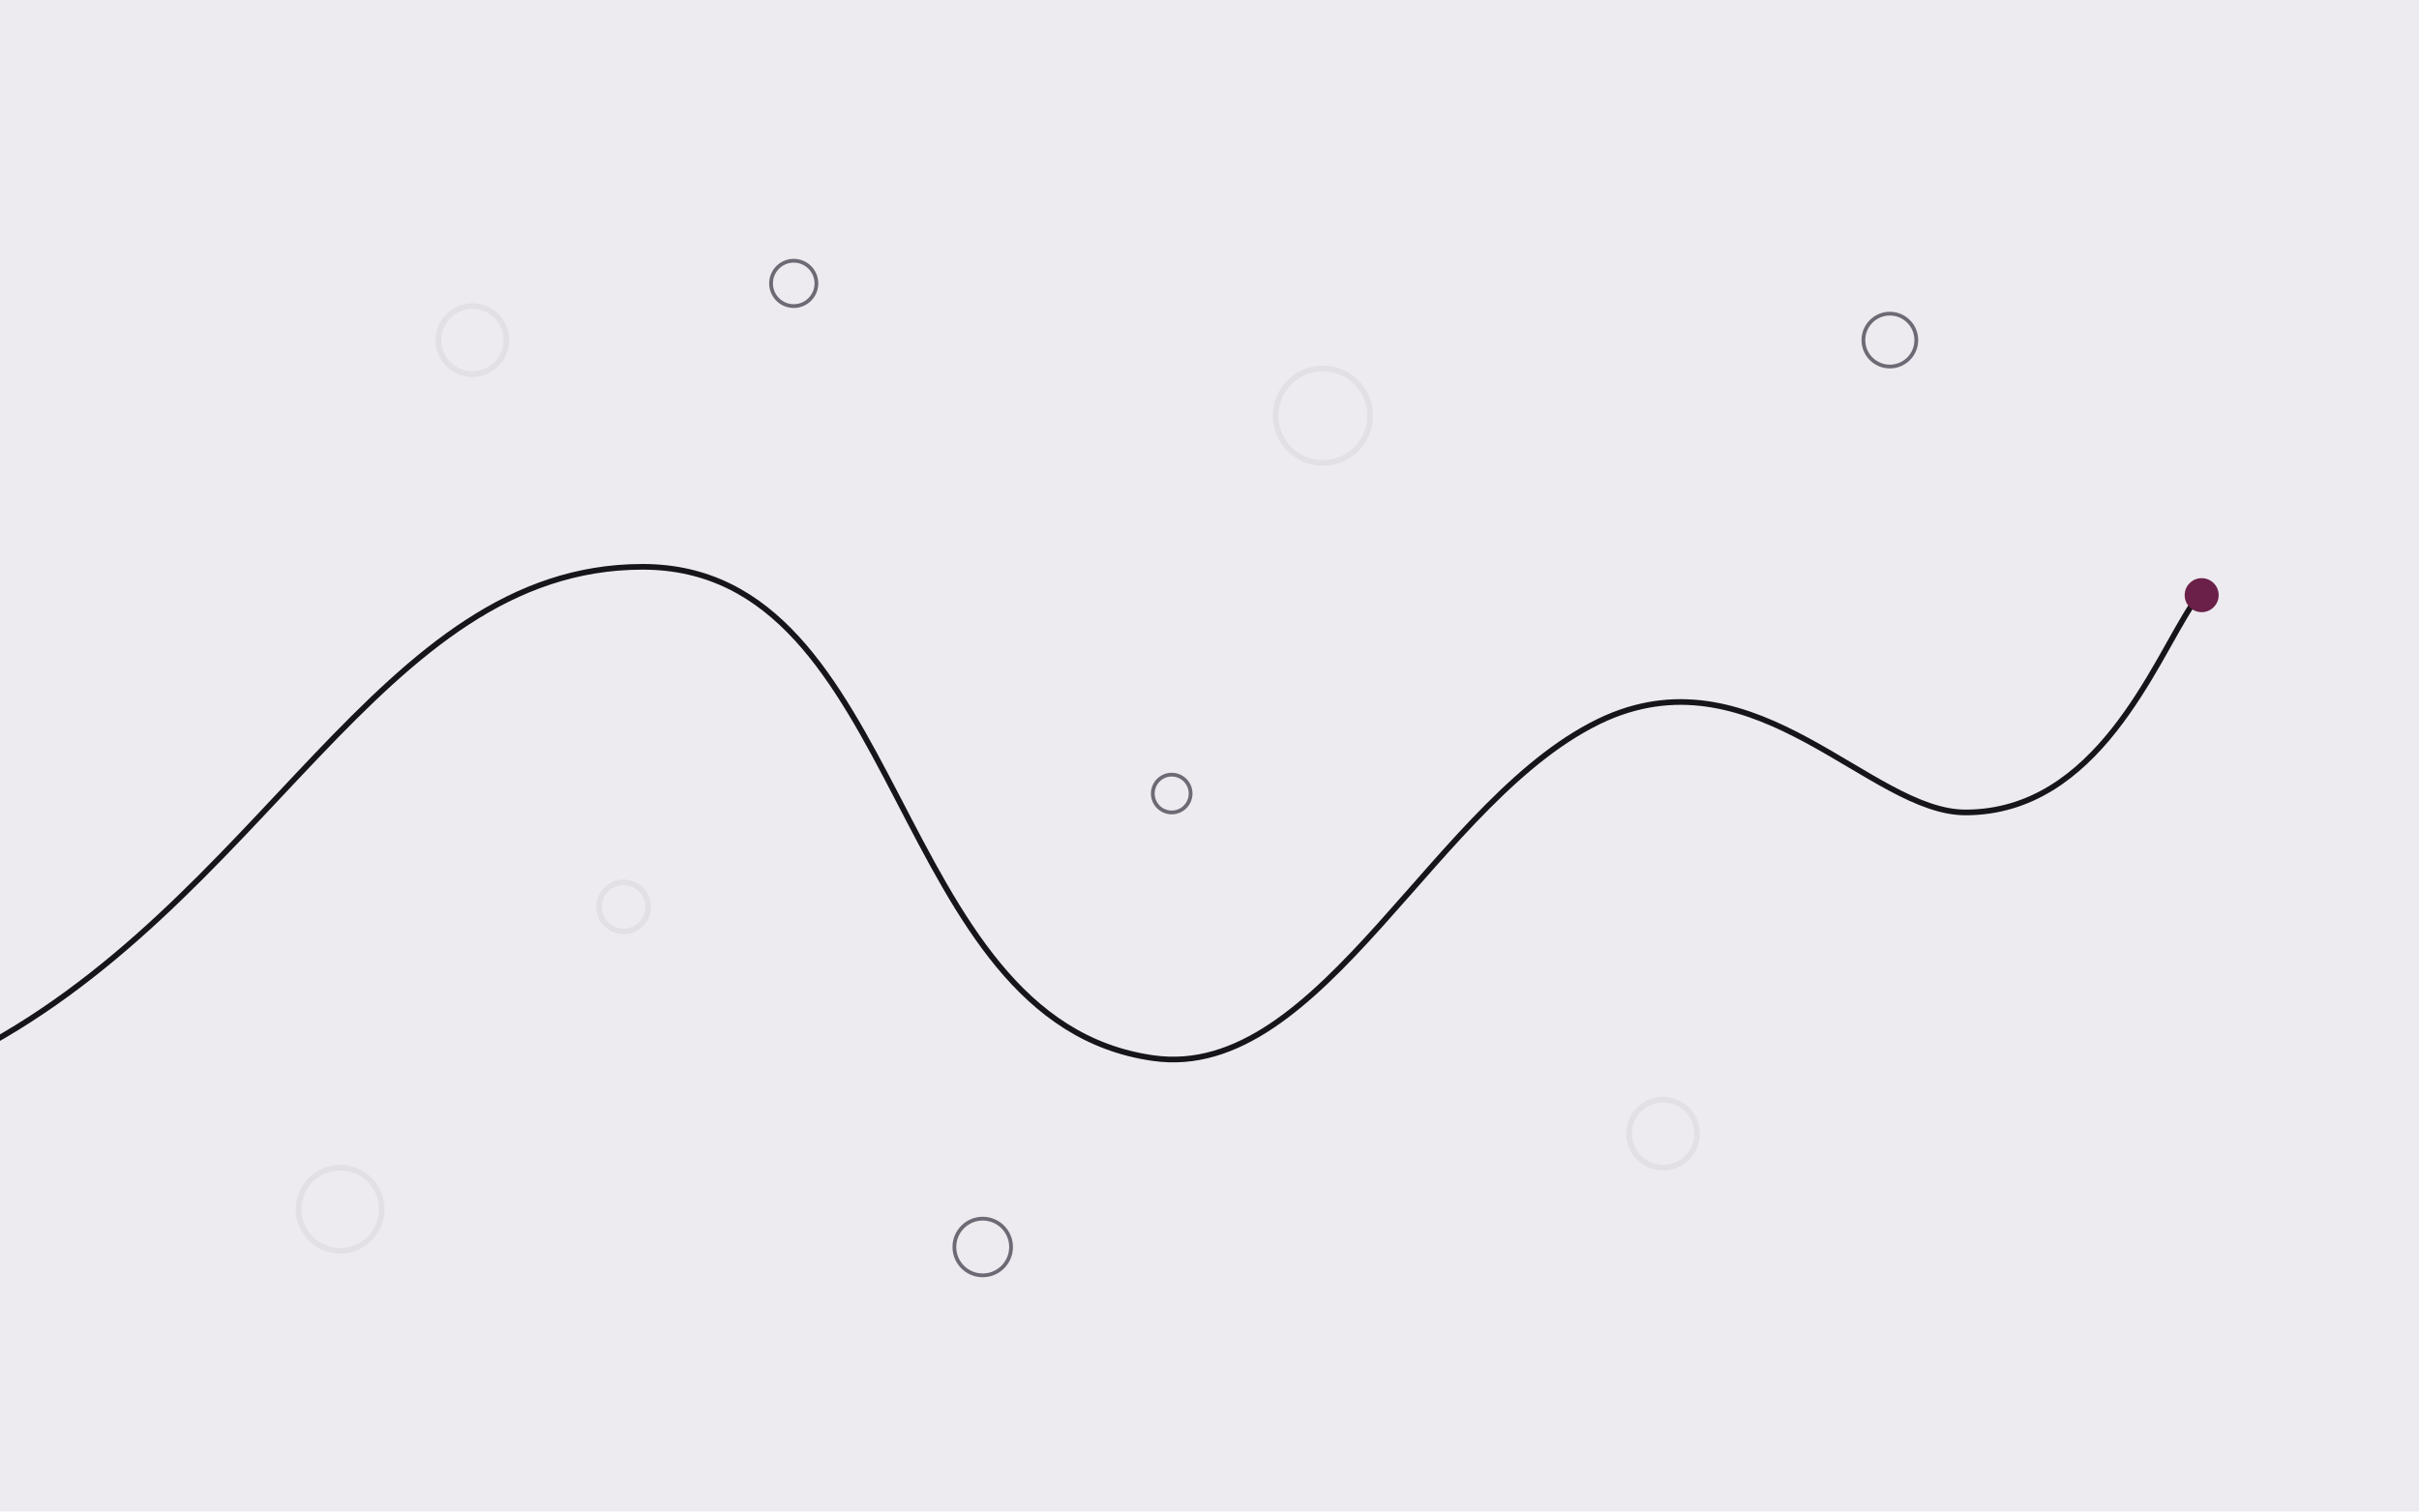
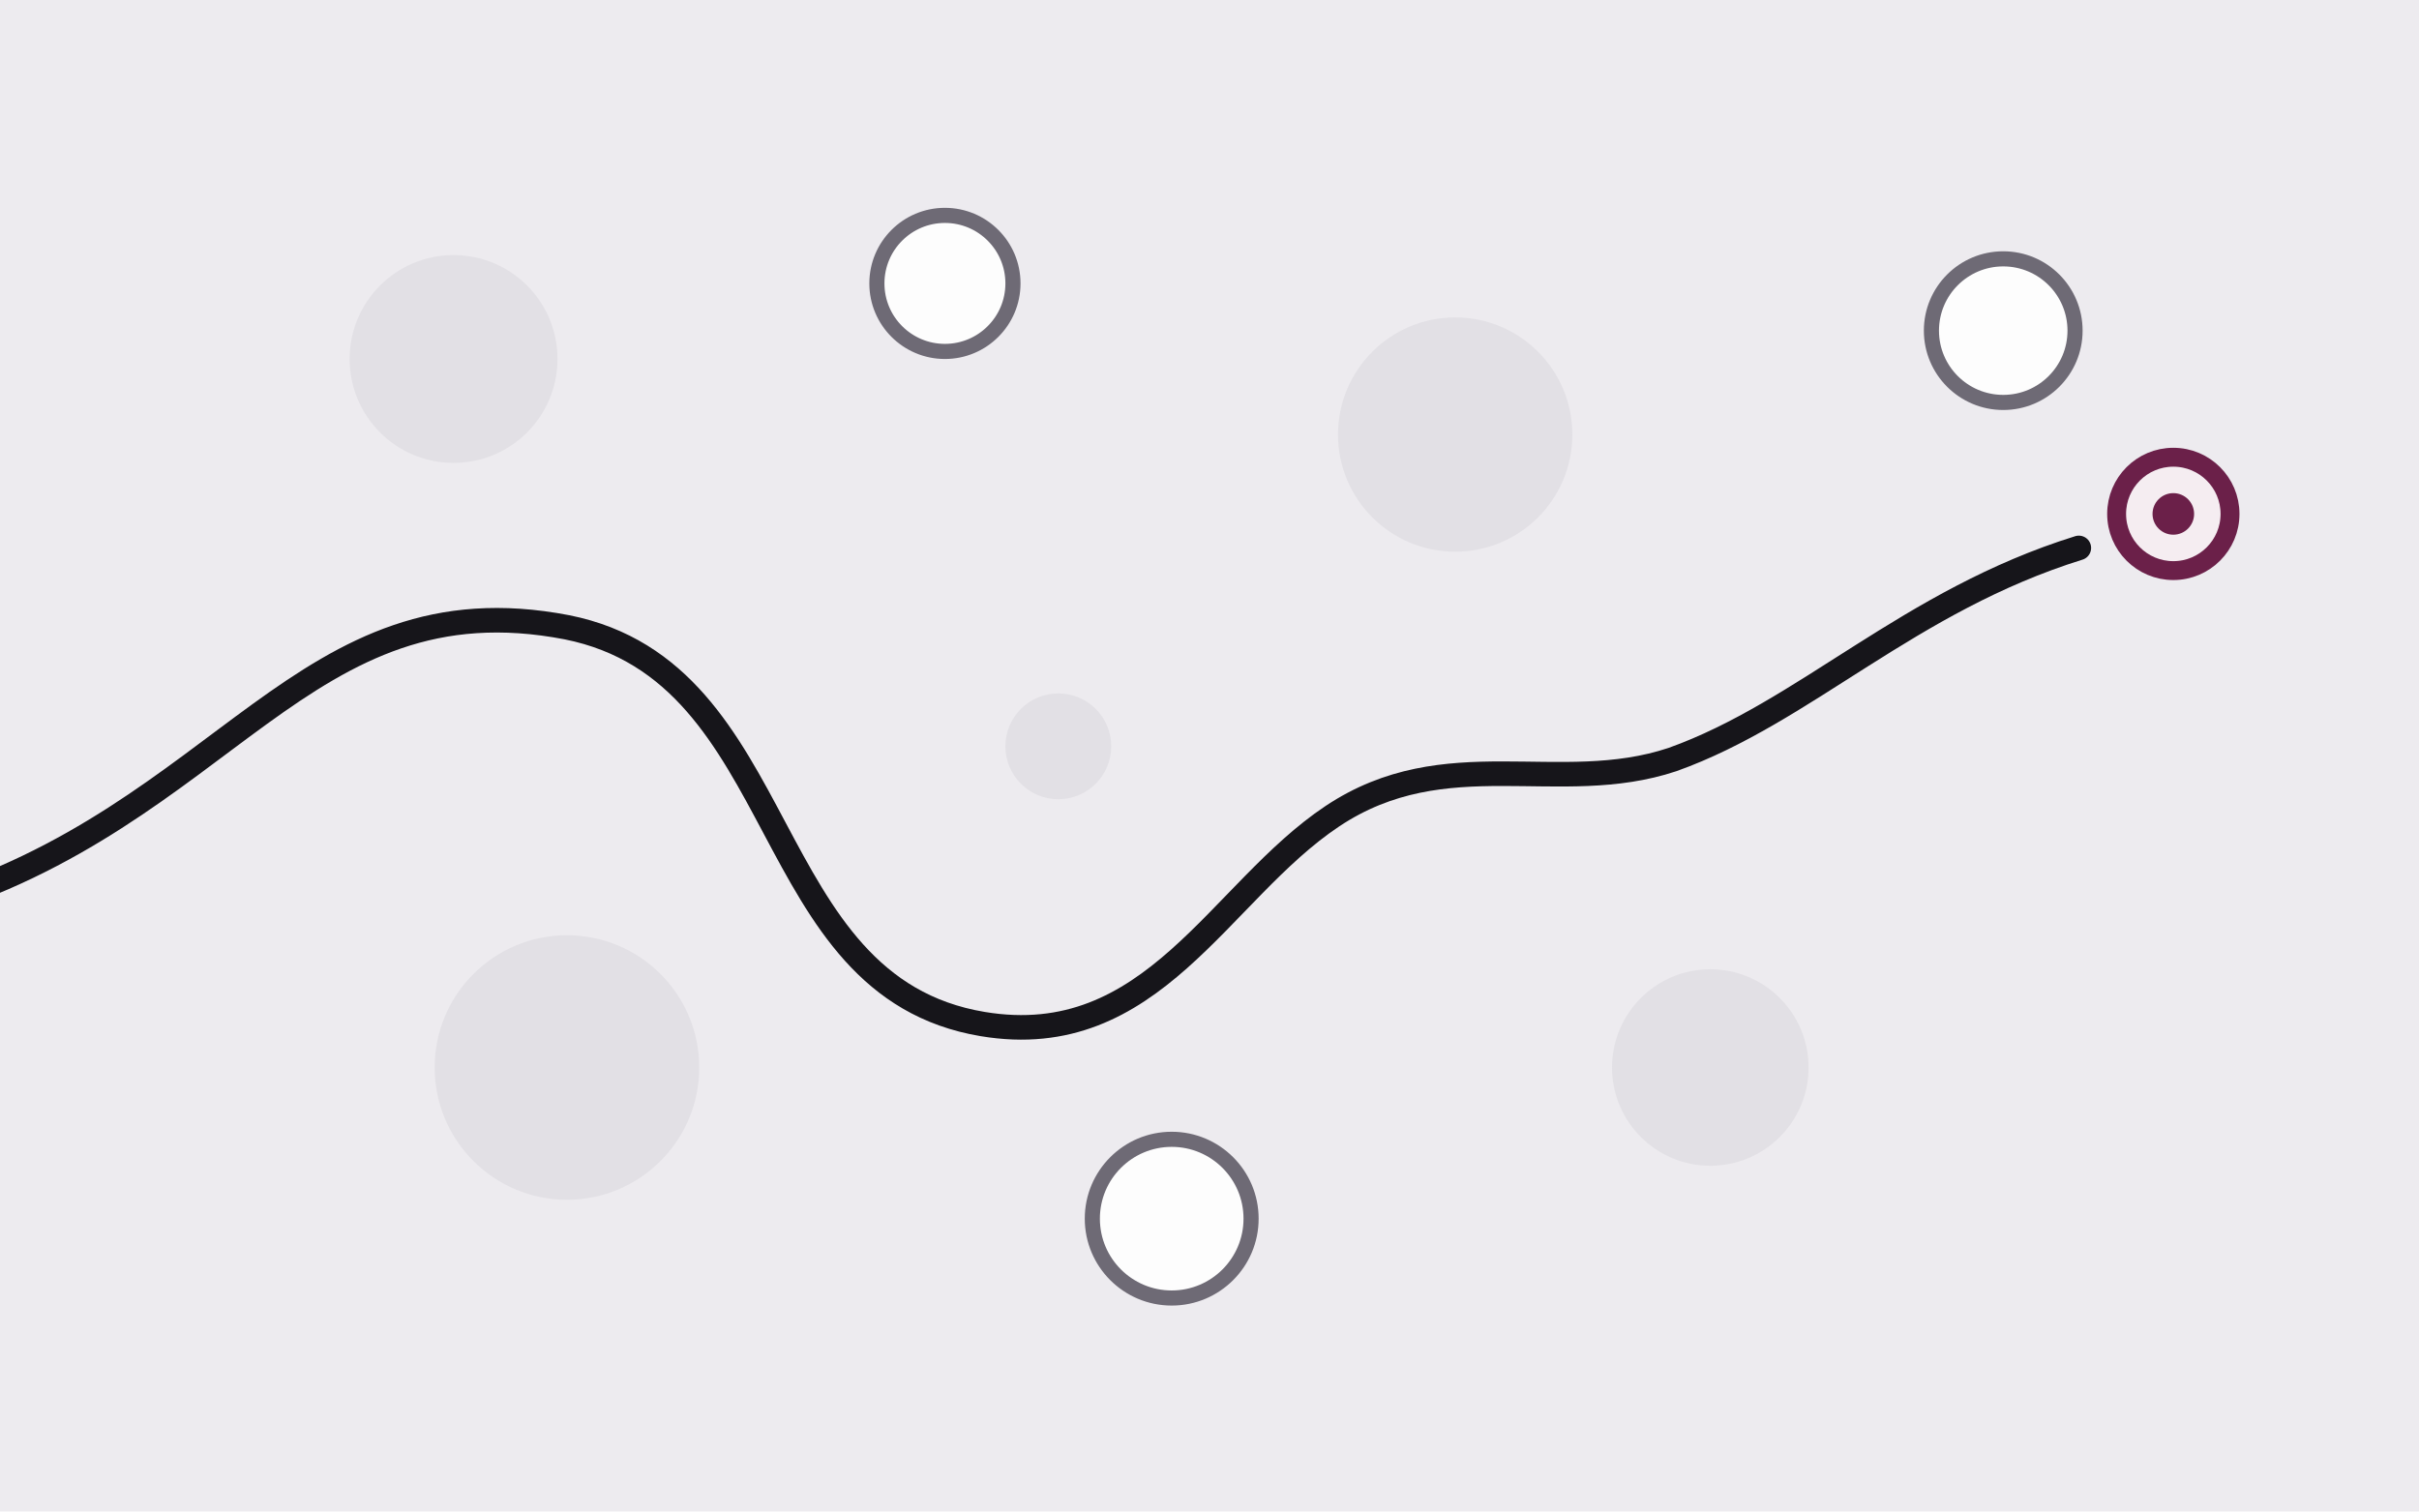
<svg xmlns="http://www.w3.org/2000/svg" viewBox="0 0 1280 800" role="img">
  <rect width="1280" height="800" fill="#EDEBEF" />
-   <g fill="none">
-     <circle cx="250" cy="180" r="18" stroke="#E2E0E5" stroke-width="3" />
-     <circle cx="420" cy="150" r="12" stroke="#6E6A75" stroke-width="2" />
-     <circle cx="180" cy="640" r="22" stroke="#E2E0E5" stroke-width="3" />
-     <circle cx="520" cy="660" r="15" stroke="#6E6A75" stroke-width="2" />
-     <circle cx="700" cy="220" r="25" stroke="#E2E0E5" stroke-width="3" />
-     <circle cx="880" cy="600" r="18" stroke="#E2E0E5" stroke-width="3" />
-     <circle cx="1000" cy="180" r="14" stroke="#6E6A75" stroke-width="2" />
-     <circle cx="620" cy="420" r="10" stroke="#6E6A75" stroke-width="2" />
-     <circle cx="330" cy="480" r="13" stroke="#E2E0E5" stroke-width="3" />
-   </g>
-   <path d="M-20 560 C 140 480, 200 300, 340 300 C 480 300, 470 540, 610 560 C 700 573, 760 420, 850 380 C 930 345, 990 430, 1040 430 C 1110 430, 1140 350, 1160 320" fill="none" stroke="#16151A" stroke-width="3" stroke-linecap="round" />
-   <circle cx="1165" cy="315" r="9" fill="#6B2049" />
+   <circle cx="240" cy="190" r="55" fill="#E2E0E5" />
+   <circle cx="500" cy="150" r="36" fill="#FDFDFD" stroke="#6E6A75" stroke-width="8" />
+   <circle cx="770" cy="230" r="62" fill="#E2E0E5" />
+   <circle cx="300" cy="565" r="70" fill="#E2E0E5" />
+   <circle cx="620" cy="645" r="42" fill="#FDFDFD" stroke="#6E6A75" stroke-width="8" />
+   <circle cx="905" cy="565" r="52" fill="#E2E0E5" />
+   <circle cx="1060" cy="175" r="38" fill="#FDFDFD" stroke="#6E6A75" stroke-width="8" />
+   <circle cx="560" cy="395" r="28" fill="#E2E0E5" />
+   <path d="M-40 480 C 120 432, 160 305, 300 332 C 420 356, 400 522, 520 542 C 610 557, 645 472, 705 432 C 765 392, 825 422, 885 402 C 955 377, 1010 318, 1100 290" fill="none" stroke="#16151A" stroke-width="13" stroke-linecap="round" />
+   <circle cx="1150" cy="272" r="30" fill="#F5EDF1" stroke="#6B2049" stroke-width="10" />
+   <circle cx="1150" cy="272" r="11" fill="#6B2049" />
</svg>
